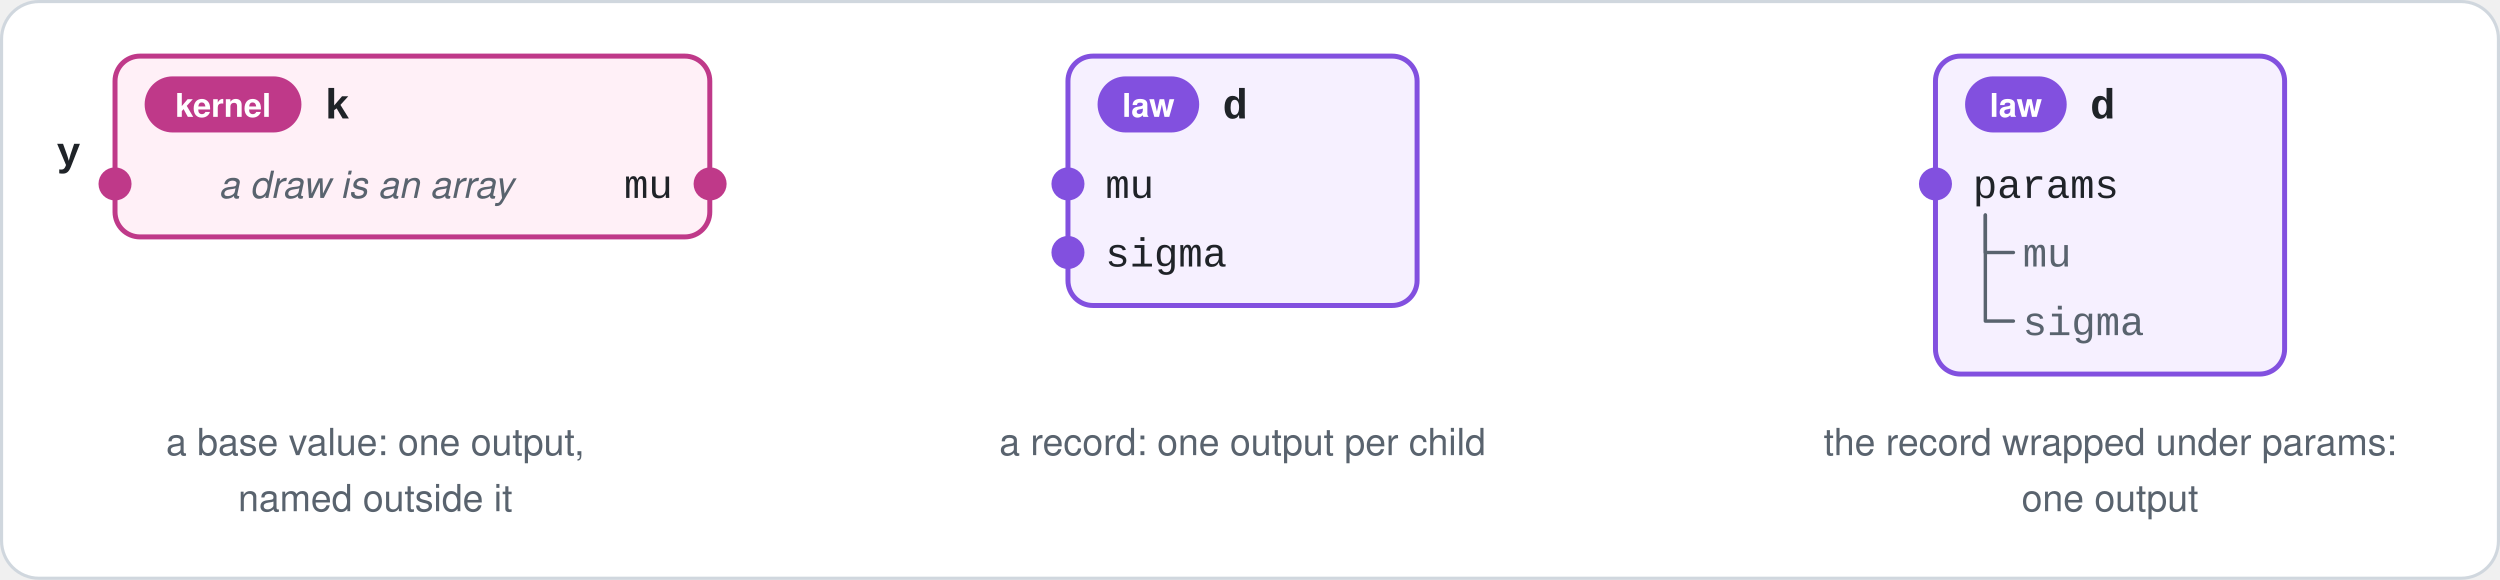
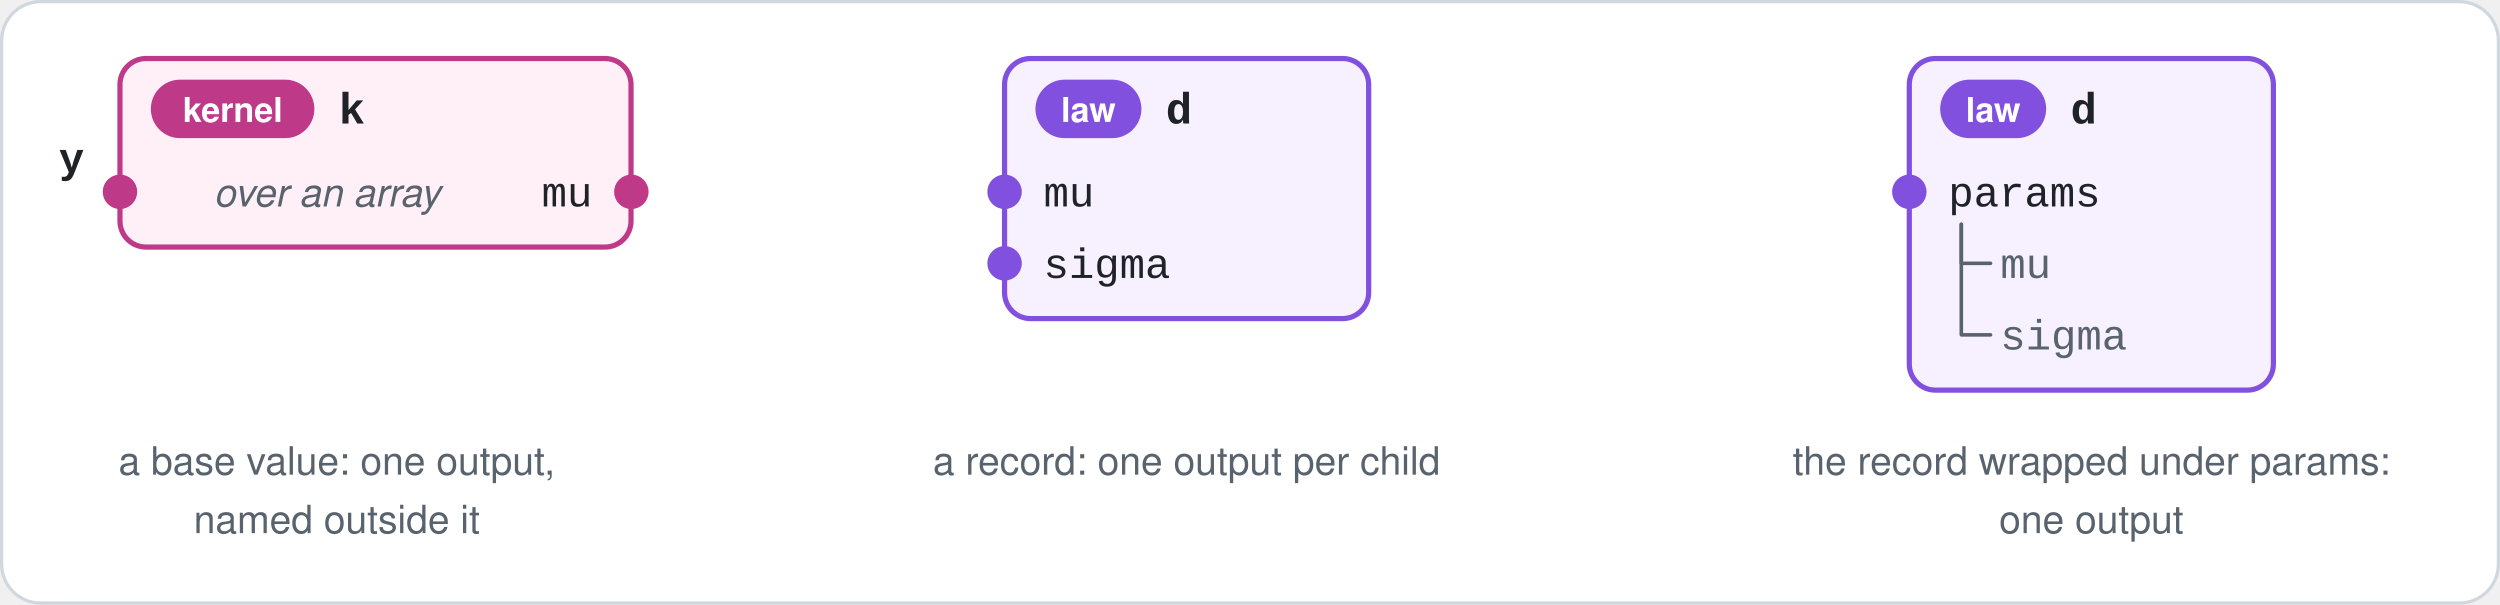
- <svg xmlns="http://www.w3.org/2000/svg" width="802" height="186" viewBox="0 0 802 186" role="img">
+ <svg xmlns="http://www.w3.org/2000/svg" width="769" height="186" viewBox="0 0 769 186" role="img">
  <defs>
    <marker id="arrow" viewBox="0 0 10 10" refX="9" refY="5" markerWidth="9" markerHeight="9" markerUnits="userSpaceOnUse" orient="auto-start-reverse">
      <path d="M 0 1 L 9 5 L 0 9 z" fill="#424a53" />
    </marker>
    <marker id="arrow-fault" viewBox="0 0 10 10" refX="9" refY="5" markerWidth="9" markerHeight="9" markerUnits="userSpaceOnUse" orient="auto-start-reverse">
      <path d="M 0 1 L 9 5 L 0 9 z" fill="#cf222e" />
    </marker>
  </defs>
-   <rect x="0.5" y="0.5" width="801" height="185" rx="12" fill="#ffffff" stroke="#d0d7de" />
+   <rect x="0.5" y="0.5" width="768" height="185" rx="12" fill="#ffffff" stroke="#d0d7de" />
  <g transform="translate(13.0,18.0)">
-     <rect x="23.9" y="0.0" width="190.8" height="58.0" rx="8" fill="#fff0f7" stroke="#bf3989" stroke-width="1.6" />
+     <rect x="23.9" y="0.0" width="157.2" height="58.0" rx="8" fill="#fff0f7" stroke="#bf3989" stroke-width="1.6" />
    <rect x="33.9" y="7.0" width="49.3" height="17.0" rx="8.5" fill="#bf3989" stroke="#bf3989" stroke-width="1" />
    <text x="58.6" y="19.5" font-family="-apple-system, BlinkMacSystemFont, 'Segoe UI', Helvetica, Arial, sans-serif" font-size="10.5" font-weight="bold" fill="#ffffff" text-anchor="middle">kernel</text>
    <text x="91.2" y="20.0" font-family="ui-monospace, SFMono-Regular, Menlo, Consolas, 'Liberation Mono', monospace" font-size="13.5" font-weight="bold" fill="#1f2328" text-anchor="start">k</text>
    <text x="12.9" y="35.0" font-family="ui-monospace, SFMono-Regular, Menlo, Consolas, 'Liberation Mono', monospace" font-size="13" font-weight="bold" fill="#1f2328" text-anchor="end">y</text>
-     <text x="202.8" y="45.5" font-family="ui-monospace, SFMono-Regular, Menlo, Consolas, 'Liberation Mono', monospace" font-size="13" font-weight="normal" fill="#1f2328" text-anchor="end">mu</text>
-     <text x="104.4" y="45.5" font-family="-apple-system, BlinkMacSystemFont, 'Segoe UI', Helvetica, Arial, sans-serif" font-size="12" font-weight="normal" fill="#59636e" text-anchor="middle" font-style="italic">a draw is an array</text>
+     <text x="169.2" y="45.5" font-family="ui-monospace, SFMono-Regular, Menlo, Consolas, 'Liberation Mono', monospace" font-size="13" font-weight="normal" fill="#1f2328" text-anchor="end">mu</text>
+     <text x="87.6" y="45.5" font-family="-apple-system, BlinkMacSystemFont, 'Segoe UI', Helvetica, Arial, sans-serif" font-size="12" font-weight="normal" fill="#59636e" text-anchor="middle" font-style="italic">over an array</text>
    <circle cx="23.9" cy="41.0" r="4.5" fill="#bf3989" stroke="#bf3989" stroke-width="1.6" />
-     <circle cx="214.8" cy="41.0" r="4.5" fill="#bf3989" stroke="#bf3989" stroke-width="1.6" />
-     <text x="107.4" y="128.0" font-family="-apple-system, BlinkMacSystemFont, 'Segoe UI', Helvetica, Arial, sans-serif" font-size="12" font-weight="normal" fill="#59636e" text-anchor="middle">a base value: one output,</text>
-     <text x="107.4" y="146.0" font-family="-apple-system, BlinkMacSystemFont, 'Segoe UI', Helvetica, Arial, sans-serif" font-size="12" font-weight="normal" fill="#59636e" text-anchor="middle">named outside it</text>
-     <rect x="329.6" y="0.0" width="112.0" height="80.0" rx="8" fill="#f6f0ff" stroke="#8250df" stroke-width="1.6" />
-     <rect x="339.6" y="7.0" width="31.6" height="17.0" rx="8.5" fill="#8250df" stroke="#8250df" stroke-width="1" />
-     <text x="355.4" y="19.5" font-family="-apple-system, BlinkMacSystemFont, 'Segoe UI', Helvetica, Arial, sans-serif" font-size="10.5" font-weight="bold" fill="#ffffff" text-anchor="middle">law</text>
-     <text x="379.2" y="20.0" font-family="ui-monospace, SFMono-Regular, Menlo, Consolas, 'Liberation Mono', monospace" font-size="13.5" font-weight="bold" fill="#1f2328" text-anchor="start">d</text>
-     <text x="341.6" y="45.5" font-family="ui-monospace, SFMono-Regular, Menlo, Consolas, 'Liberation Mono', monospace" font-size="13" font-weight="normal" fill="#1f2328" text-anchor="start">mu</text>
-     <text x="341.6" y="67.5" font-family="ui-monospace, SFMono-Regular, Menlo, Consolas, 'Liberation Mono', monospace" font-size="13" font-weight="normal" fill="#1f2328" text-anchor="start">sigma</text>
-     <circle cx="329.6" cy="41.0" r="4.5" fill="#8250df" stroke="#8250df" stroke-width="1.6" />
-     <circle cx="329.6" cy="63.0" r="4.5" fill="#8250df" stroke="#8250df" stroke-width="1.6" />
-     <text x="385.6" y="128.0" font-family="-apple-system, BlinkMacSystemFont, 'Segoe UI', Helvetica, Arial, sans-serif" font-size="12" font-weight="normal" fill="#59636e" text-anchor="middle">a record: one output per child</text>
-     <rect x="607.9" y="0.0" width="112.0" height="102.0" rx="8" fill="#f6f0ff" stroke="#8250df" stroke-width="1.6" />
-     <rect x="617.9" y="7.0" width="31.6" height="17.0" rx="8.5" fill="#8250df" stroke="#8250df" stroke-width="1" />
-     <text x="633.7" y="19.5" font-family="-apple-system, BlinkMacSystemFont, 'Segoe UI', Helvetica, Arial, sans-serif" font-size="10.5" font-weight="bold" fill="#ffffff" text-anchor="middle">law</text>
-     <text x="657.5" y="20.0" font-family="ui-monospace, SFMono-Regular, Menlo, Consolas, 'Liberation Mono', monospace" font-size="13.5" font-weight="bold" fill="#1f2328" text-anchor="start">d</text>
-     <text x="619.9" y="45.5" font-family="ui-monospace, SFMono-Regular, Menlo, Consolas, 'Liberation Mono', monospace" font-size="13" font-weight="normal" fill="#1f2328" text-anchor="start">params</text>
-     <text x="635.9" y="67.5" font-family="ui-monospace, SFMono-Regular, Menlo, Consolas, 'Liberation Mono', monospace" font-size="13" font-weight="normal" fill="#59636e" text-anchor="start">mu</text>
-     <text x="635.9" y="89.5" font-family="ui-monospace, SFMono-Regular, Menlo, Consolas, 'Liberation Mono', monospace" font-size="13" font-weight="normal" fill="#59636e" text-anchor="start">sigma</text>
-     <path d="M 623.9,51.0 L 623.9,63.0 L 632.9,63.0" fill="none" stroke="#59636e" stroke-width="1.1" stroke-linejoin="round" stroke-linecap="round" />
-     <path d="M 623.9,51.0 L 623.9,85.0 L 632.9,85.0" fill="none" stroke="#59636e" stroke-width="1.1" stroke-linejoin="round" stroke-linecap="round" />
-     <circle cx="607.9" cy="41.0" r="4.5" fill="#8250df" stroke="#8250df" stroke-width="1.6" />
-     <text x="663.9" y="128.0" font-family="-apple-system, BlinkMacSystemFont, 'Segoe UI', Helvetica, Arial, sans-serif" font-size="12" font-weight="normal" fill="#59636e" text-anchor="middle">the record wrapped under params:</text>
-     <text x="663.9" y="146.0" font-family="-apple-system, BlinkMacSystemFont, 'Segoe UI', Helvetica, Arial, sans-serif" font-size="12" font-weight="normal" fill="#59636e" text-anchor="middle">one output</text>
+     <circle cx="181.2" cy="41.0" r="4.5" fill="#bf3989" stroke="#bf3989" stroke-width="1.6" />
+     <text x="90.6" y="128.0" font-family="-apple-system, BlinkMacSystemFont, 'Segoe UI', Helvetica, Arial, sans-serif" font-size="12" font-weight="normal" fill="#59636e" text-anchor="middle">a base value: one output,</text>
+     <text x="90.6" y="146.0" font-family="-apple-system, BlinkMacSystemFont, 'Segoe UI', Helvetica, Arial, sans-serif" font-size="12" font-weight="normal" fill="#59636e" text-anchor="middle">named outside it</text>
+     <rect x="296.0" y="0.0" width="112.0" height="80.0" rx="8" fill="#f6f0ff" stroke="#8250df" stroke-width="1.6" />
+     <rect x="306.0" y="7.0" width="31.6" height="17.0" rx="8.5" fill="#8250df" stroke="#8250df" stroke-width="1" />
+     <text x="321.8" y="19.5" font-family="-apple-system, BlinkMacSystemFont, 'Segoe UI', Helvetica, Arial, sans-serif" font-size="10.5" font-weight="bold" fill="#ffffff" text-anchor="middle">law</text>
+     <text x="345.6" y="20.0" font-family="ui-monospace, SFMono-Regular, Menlo, Consolas, 'Liberation Mono', monospace" font-size="13.5" font-weight="bold" fill="#1f2328" text-anchor="start">d</text>
+     <text x="308.0" y="45.5" font-family="ui-monospace, SFMono-Regular, Menlo, Consolas, 'Liberation Mono', monospace" font-size="13" font-weight="normal" fill="#1f2328" text-anchor="start">mu</text>
+     <text x="308.0" y="67.5" font-family="ui-monospace, SFMono-Regular, Menlo, Consolas, 'Liberation Mono', monospace" font-size="13" font-weight="normal" fill="#1f2328" text-anchor="start">sigma</text>
+     <circle cx="296.0" cy="41.0" r="4.5" fill="#8250df" stroke="#8250df" stroke-width="1.6" />
+     <circle cx="296.0" cy="63.0" r="4.5" fill="#8250df" stroke="#8250df" stroke-width="1.6" />
+     <text x="352.0" y="128.0" font-family="-apple-system, BlinkMacSystemFont, 'Segoe UI', Helvetica, Arial, sans-serif" font-size="12" font-weight="normal" fill="#59636e" text-anchor="middle">a record: one output per child</text>
+     <rect x="574.3" y="0.0" width="112.0" height="102.0" rx="8" fill="#f6f0ff" stroke="#8250df" stroke-width="1.6" />
+     <rect x="584.3" y="7.0" width="31.6" height="17.0" rx="8.5" fill="#8250df" stroke="#8250df" stroke-width="1" />
+     <text x="600.1" y="19.5" font-family="-apple-system, BlinkMacSystemFont, 'Segoe UI', Helvetica, Arial, sans-serif" font-size="10.5" font-weight="bold" fill="#ffffff" text-anchor="middle">law</text>
+     <text x="623.9" y="20.0" font-family="ui-monospace, SFMono-Regular, Menlo, Consolas, 'Liberation Mono', monospace" font-size="13.5" font-weight="bold" fill="#1f2328" text-anchor="start">d</text>
+     <text x="586.3" y="45.5" font-family="ui-monospace, SFMono-Regular, Menlo, Consolas, 'Liberation Mono', monospace" font-size="13" font-weight="normal" fill="#1f2328" text-anchor="start">params</text>
+     <text x="602.3" y="67.5" font-family="ui-monospace, SFMono-Regular, Menlo, Consolas, 'Liberation Mono', monospace" font-size="13" font-weight="normal" fill="#59636e" text-anchor="start">mu</text>
+     <text x="602.3" y="89.5" font-family="ui-monospace, SFMono-Regular, Menlo, Consolas, 'Liberation Mono', monospace" font-size="13" font-weight="normal" fill="#59636e" text-anchor="start">sigma</text>
+     <path d="M 590.3,51.0 L 590.3,63.0 L 599.3,63.0" fill="none" stroke="#59636e" stroke-width="1.1" stroke-linejoin="round" stroke-linecap="round" />
+     <path d="M 590.3,51.0 L 590.3,85.0 L 599.3,85.0" fill="none" stroke="#59636e" stroke-width="1.1" stroke-linejoin="round" stroke-linecap="round" />
+     <circle cx="574.3" cy="41.0" r="4.5" fill="#8250df" stroke="#8250df" stroke-width="1.6" />
+     <text x="630.3" y="128.0" font-family="-apple-system, BlinkMacSystemFont, 'Segoe UI', Helvetica, Arial, sans-serif" font-size="12" font-weight="normal" fill="#59636e" text-anchor="middle">the record wrapped under params:</text>
+     <text x="630.3" y="146.0" font-family="-apple-system, BlinkMacSystemFont, 'Segoe UI', Helvetica, Arial, sans-serif" font-size="12" font-weight="normal" fill="#59636e" text-anchor="middle">one output</text>
  </g>
</svg>
